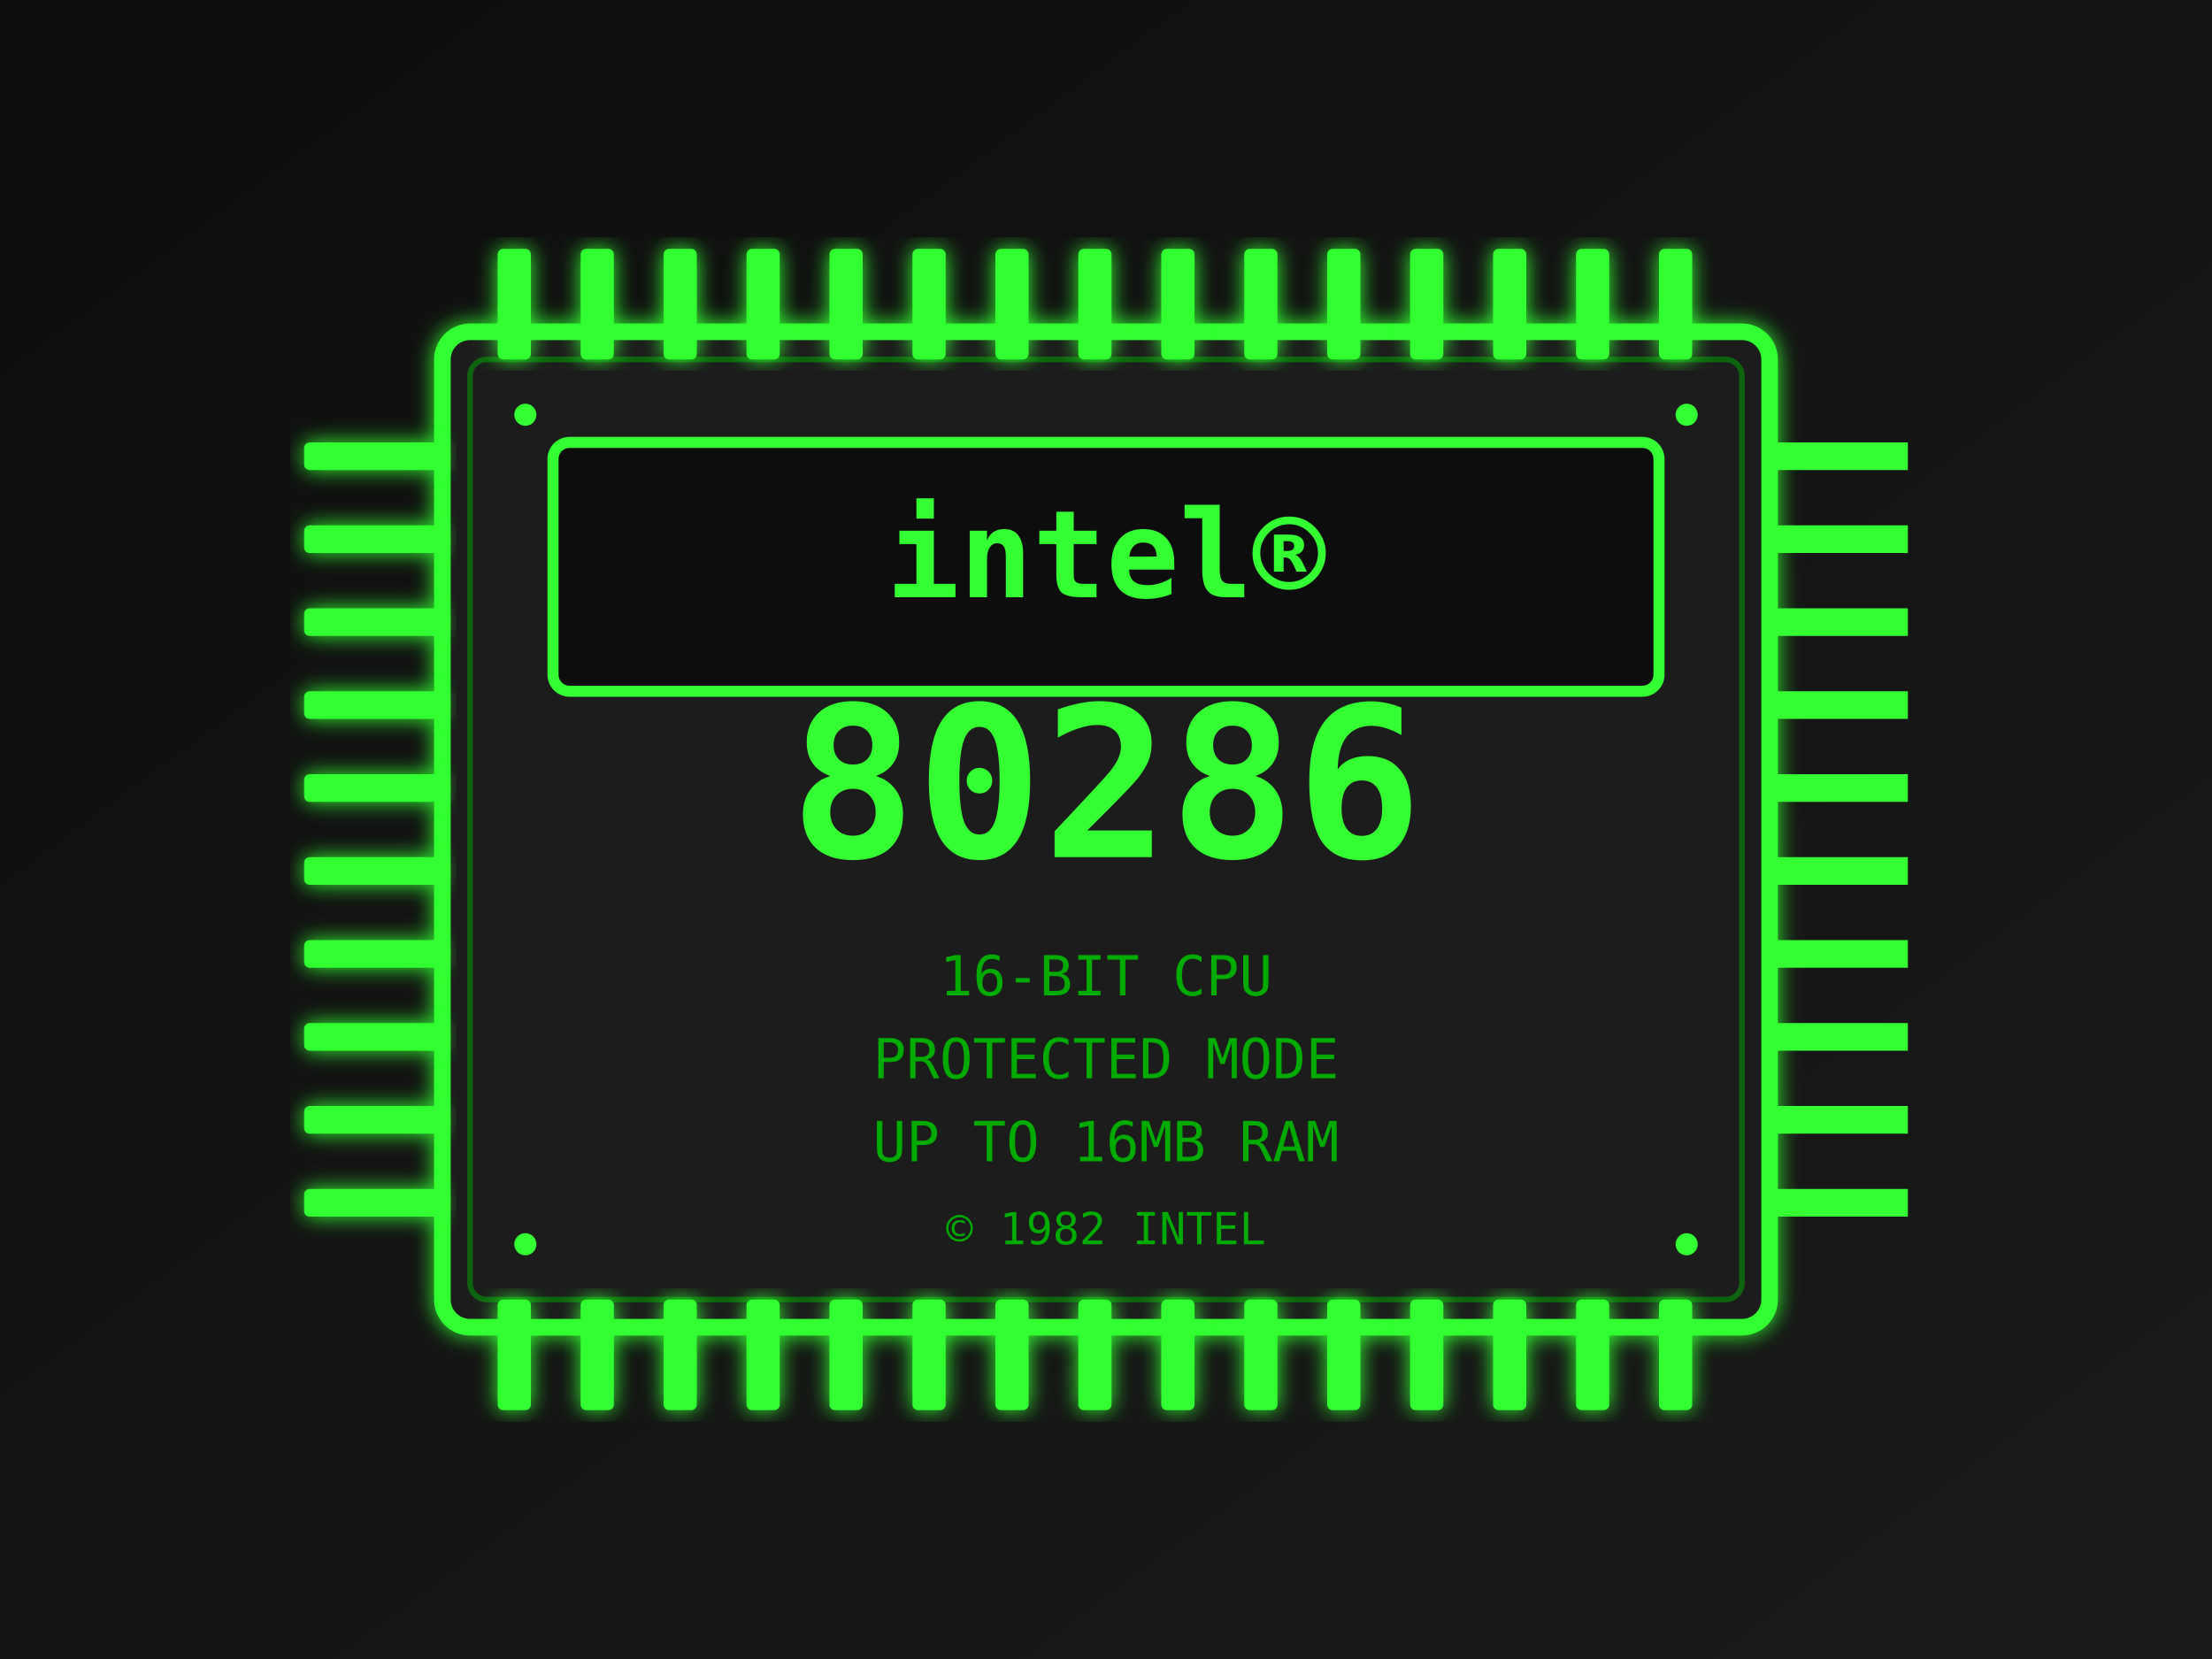
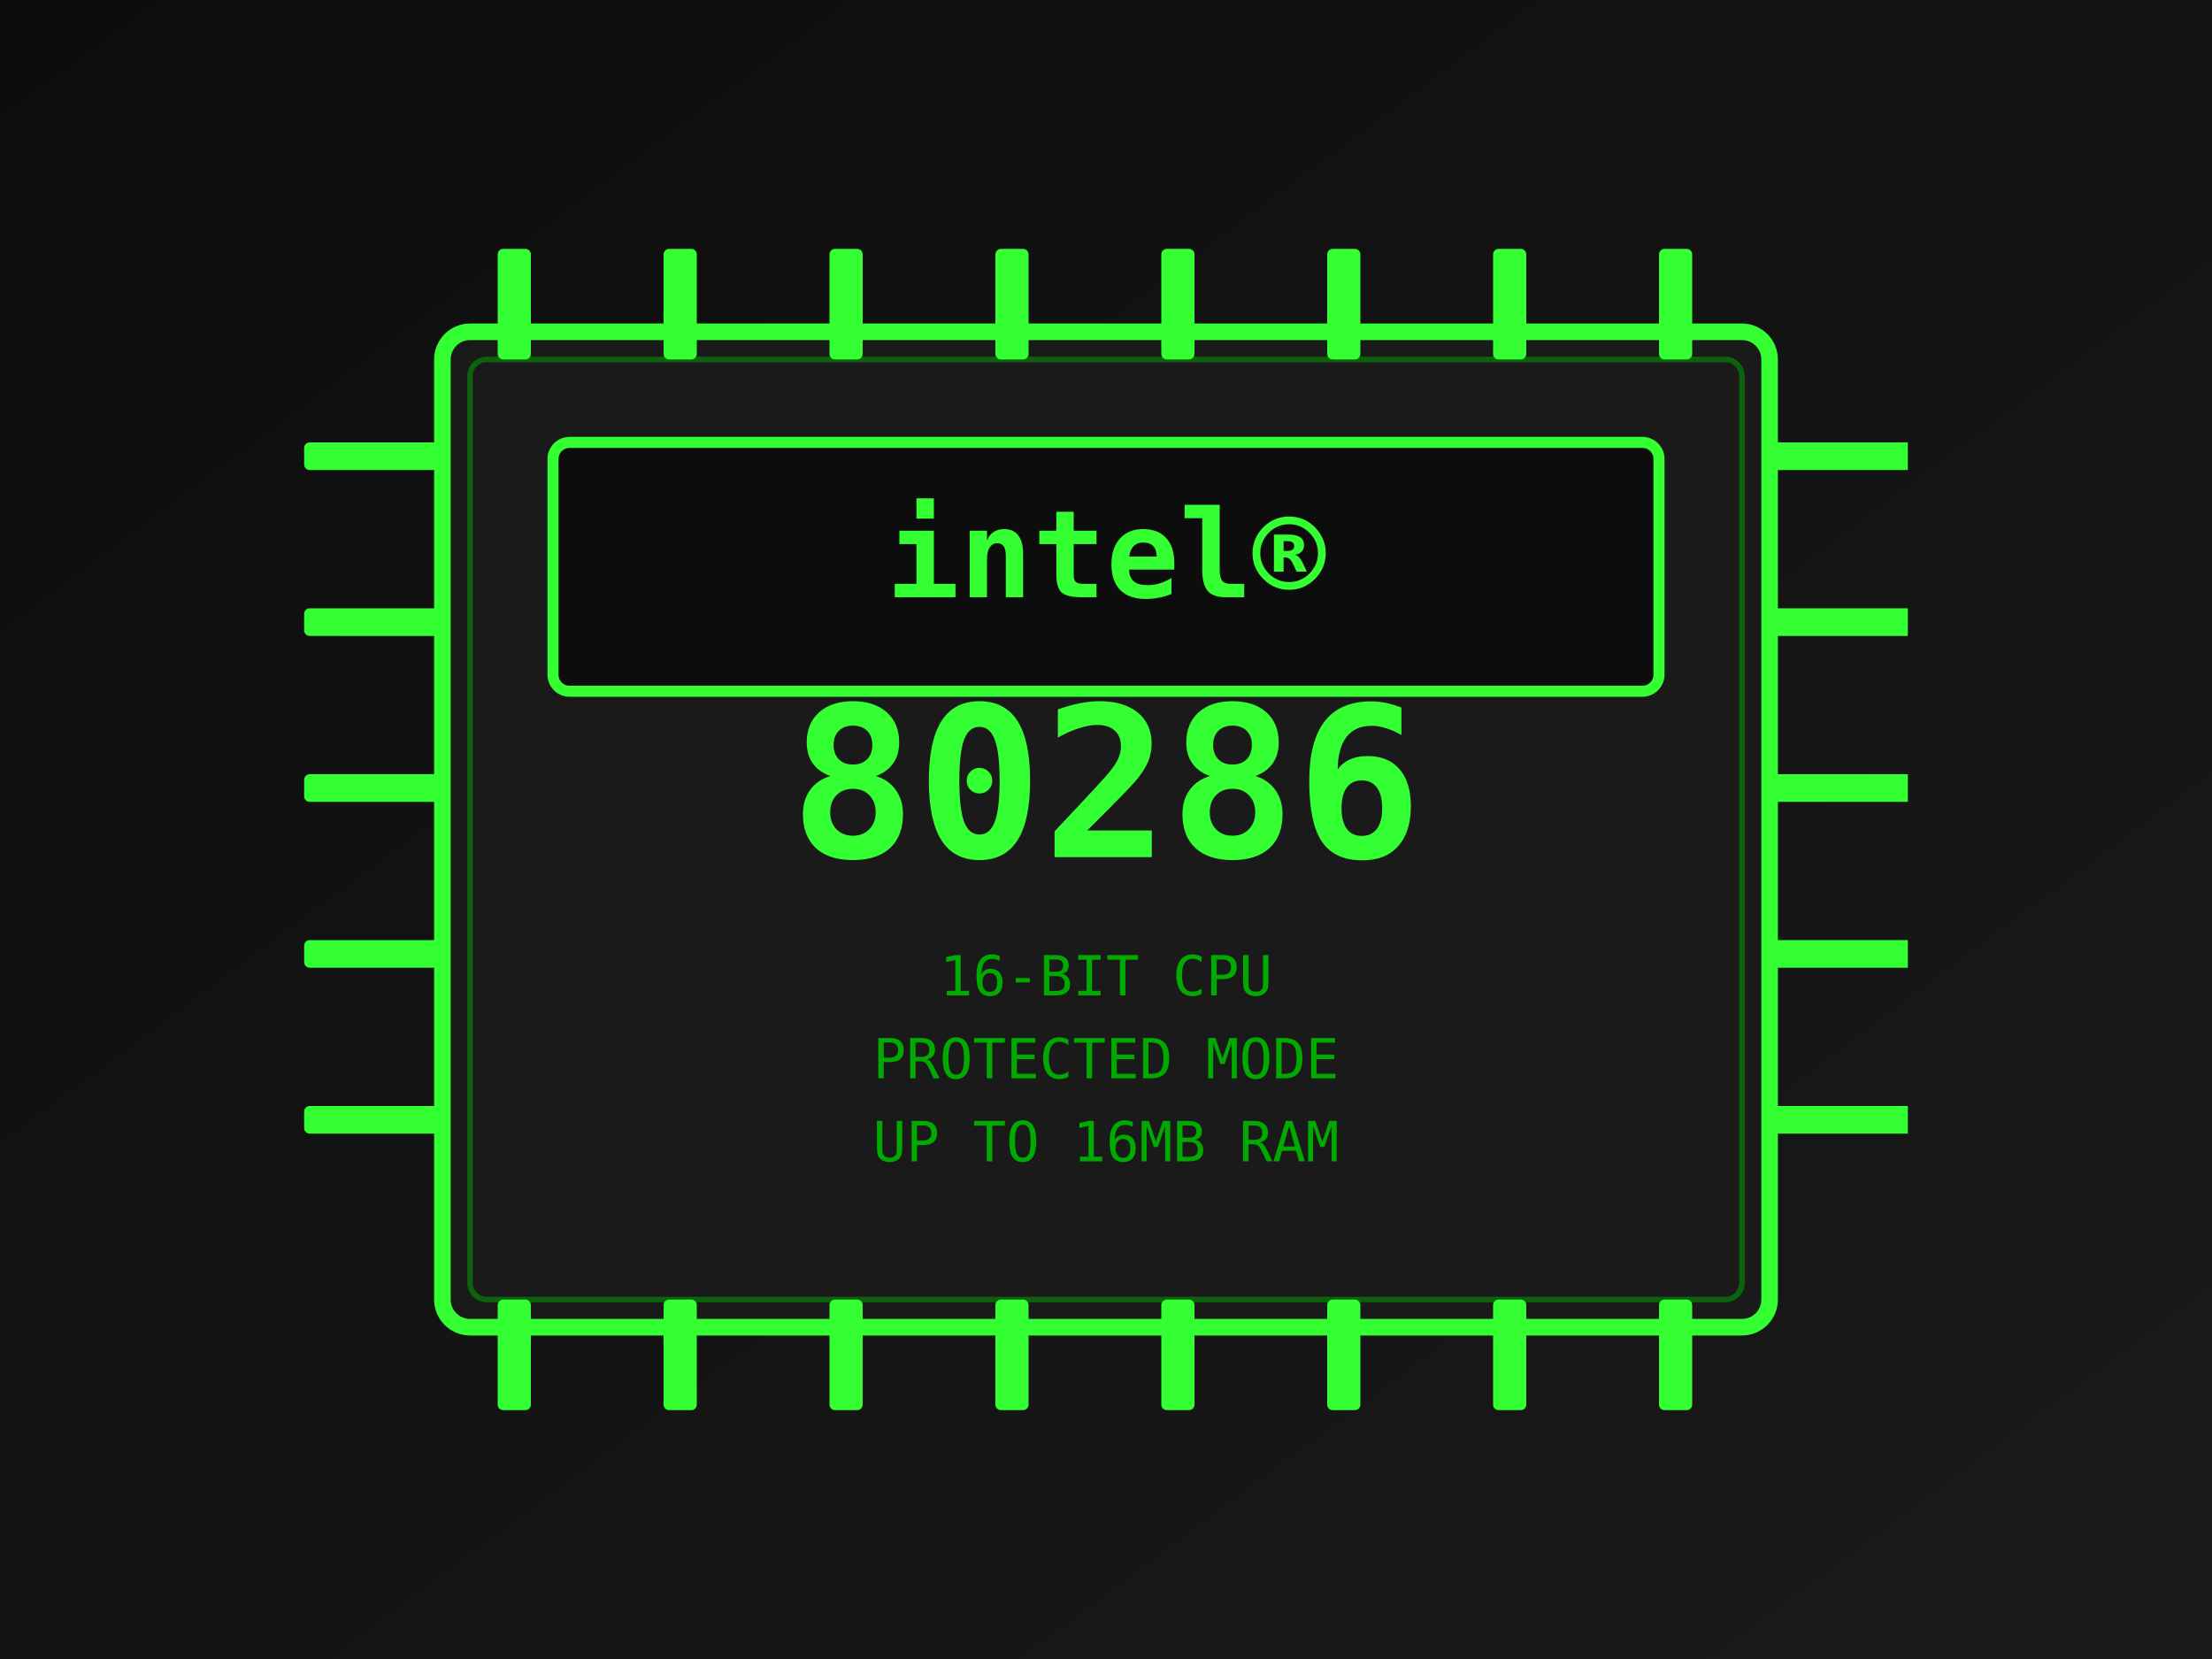
<svg xmlns="http://www.w3.org/2000/svg" viewBox="0 0 400 300" role="img" aria-label="Intel 80286 CPU">
  <defs>
    <linearGradient id="bgGrad" x1="0%" y1="0%" x2="100%" y2="100%">
      <stop offset="0%" style="stop-color:#0D0D0D;stop-opacity:1" />
      <stop offset="100%" style="stop-color:#1a1a1a;stop-opacity:1" />
    </linearGradient>
-     <filter id="glow">
-       <feGaussianBlur stdDeviation="2" result="coloredBlur" />
-       <feMerge>
-         <feMergeNode in="coloredBlur" />
-         <feMergeNode in="SourceGraphic" />
-       </feMerge>
-     </filter>
  </defs>
  <rect width="400" height="300" fill="url(#bgGrad)" />
-   <rect x="80" y="60" width="240" height="180" fill="#1a1a1a" stroke="#33ff33" stroke-width="3" rx="5" filter="url(#glow)" />
+   <rect x="80" y="60" width="240" height="180" fill="#1a1a1a" stroke="#33ff33" stroke-width="3" rx="5" />
  <rect x="85" y="65" width="230" height="170" fill="none" stroke="#00aa00" stroke-width="1" rx="3" opacity="0.5" />
-   <g fill="#33ff33" filter="url(#glow)">
+   <g fill="#33ff33">
    <rect x="90" y="45" width="6" height="20" rx="1" />
-     <rect x="105" y="45" width="6" height="20" rx="1" />
    <rect x="120" y="45" width="6" height="20" rx="1" />
-     <rect x="135" y="45" width="6" height="20" rx="1" />
    <rect x="150" y="45" width="6" height="20" rx="1" />
-     <rect x="165" y="45" width="6" height="20" rx="1" />
    <rect x="180" y="45" width="6" height="20" rx="1" />
-     <rect x="195" y="45" width="6" height="20" rx="1" />
    <rect x="210" y="45" width="6" height="20" rx="1" />
-     <rect x="225" y="45" width="6" height="20" rx="1" />
    <rect x="240" y="45" width="6" height="20" rx="1" />
-     <rect x="255" y="45" width="6" height="20" rx="1" />
    <rect x="270" y="45" width="6" height="20" rx="1" />
-     <rect x="285" y="45" width="6" height="20" rx="1" />
    <rect x="300" y="45" width="6" height="20" rx="1" />
  </g>
-   <g fill="#33ff33" filter="url(#glow)">
+   <g fill="#33ff33">
    <rect x="90" y="235" width="6" height="20" rx="1" />
-     <rect x="105" y="235" width="6" height="20" rx="1" />
    <rect x="120" y="235" width="6" height="20" rx="1" />
-     <rect x="135" y="235" width="6" height="20" rx="1" />
    <rect x="150" y="235" width="6" height="20" rx="1" />
-     <rect x="165" y="235" width="6" height="20" rx="1" />
    <rect x="180" y="235" width="6" height="20" rx="1" />
-     <rect x="195" y="235" width="6" height="20" rx="1" />
    <rect x="210" y="235" width="6" height="20" rx="1" />
-     <rect x="225" y="235" width="6" height="20" rx="1" />
    <rect x="240" y="235" width="6" height="20" rx="1" />
-     <rect x="255" y="235" width="6" height="20" rx="1" />
    <rect x="270" y="235" width="6" height="20" rx="1" />
-     <rect x="285" y="235" width="6" height="20" rx="1" />
    <rect x="300" y="235" width="6" height="20" rx="1" />
  </g>
-   <g fill="#33ff33" filter="url(#glow)">
+   <g fill="#33ff33">
    <rect x="55" y="80" width="25" height="5" rx="1" />
-     <rect x="55" y="95" width="25" height="5" rx="1" />
    <rect x="55" y="110" width="25" height="5" rx="1" />
-     <rect x="55" y="125" width="25" height="5" rx="1" />
    <rect x="55" y="140" width="25" height="5" rx="1" />
-     <rect x="55" y="155" width="25" height="5" rx="1" />
    <rect x="55" y="170" width="25" height="5" rx="1" />
-     <rect x="55" y="185" width="25" height="5" rx="1" />
    <rect x="55" y="200" width="25" height="5" rx="1" />
-     <rect x="55" y="215" width="25" height="5" rx="1" />
  </g>
  <g fill="#33ff33">
    <rect x="320" y="80" width="25" height="5" />
-     <rect x="320" y="95" width="25" height="5" />
    <rect x="320" y="110" width="25" height="5" />
-     <rect x="320" y="125" width="25" height="5" />
    <rect x="320" y="140" width="25" height="5" />
-     <rect x="320" y="155" width="25" height="5" />
    <rect x="320" y="170" width="25" height="5" />
-     <rect x="320" y="185" width="25" height="5" />
    <rect x="320" y="200" width="25" height="5" />
-     <rect x="320" y="215" width="25" height="5" />
  </g>
  <rect x="100" y="80" width="200" height="45" fill="#0D0D0D" stroke="#33ff33" stroke-width="2" rx="3" />
  <text x="200" y="108" font-family="monospace" font-size="22" fill="#33ff33" text-anchor="middle" font-weight="bold">intel®</text>
  <text x="200" y="155" font-family="monospace" font-size="38" fill="#33ff33" text-anchor="middle" font-weight="bold">80286</text>
  <g font-family="monospace" fill="#00aa00" font-size="10">
    <text x="200" y="180" text-anchor="middle">16-BIT CPU</text>
    <text x="200" y="195" text-anchor="middle">PROTECTED MODE</text>
    <text x="200" y="210" text-anchor="middle">UP TO 16MB RAM</text>
-     <text x="200" y="225" text-anchor="middle" font-size="8">© 1982 INTEL</text>
-   </g>
-   <g fill="#33ff33">
-     <circle cx="95" cy="75" r="2" />
-     <circle cx="305" cy="75" r="2" />
-     <circle cx="95" cy="225" r="2" />
-     <circle cx="305" cy="225" r="2" />
  </g>
</svg>
